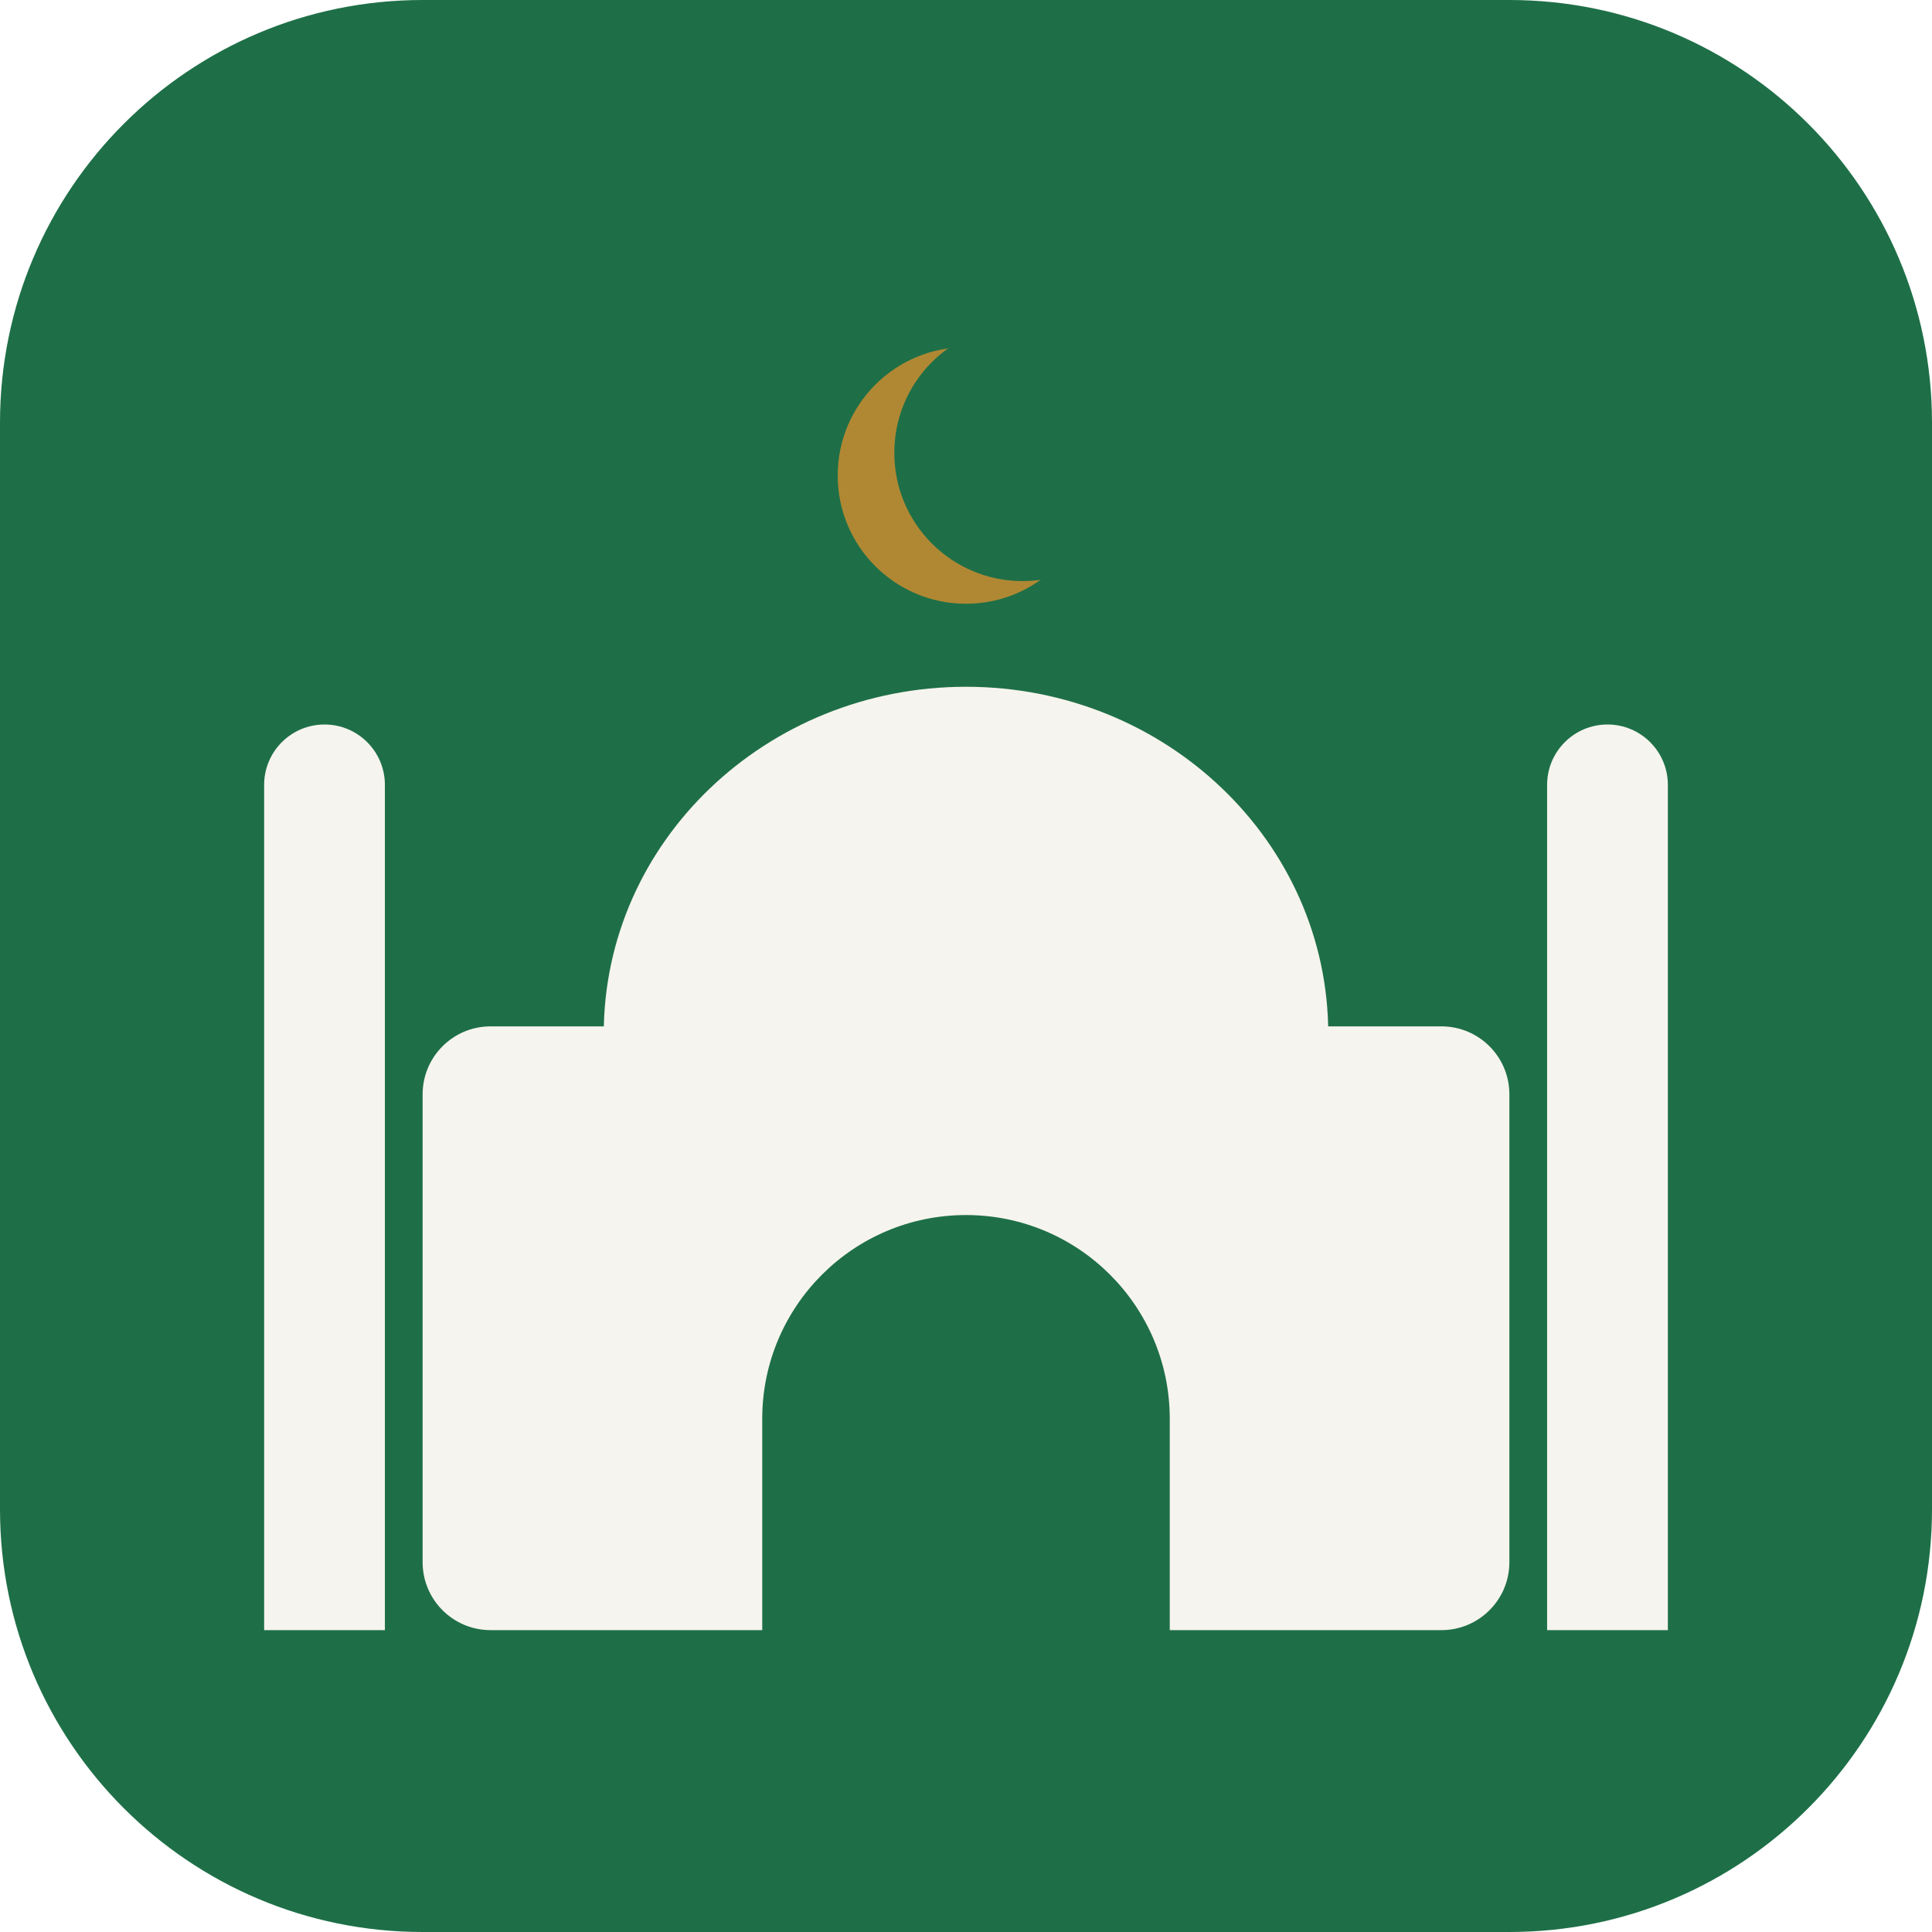
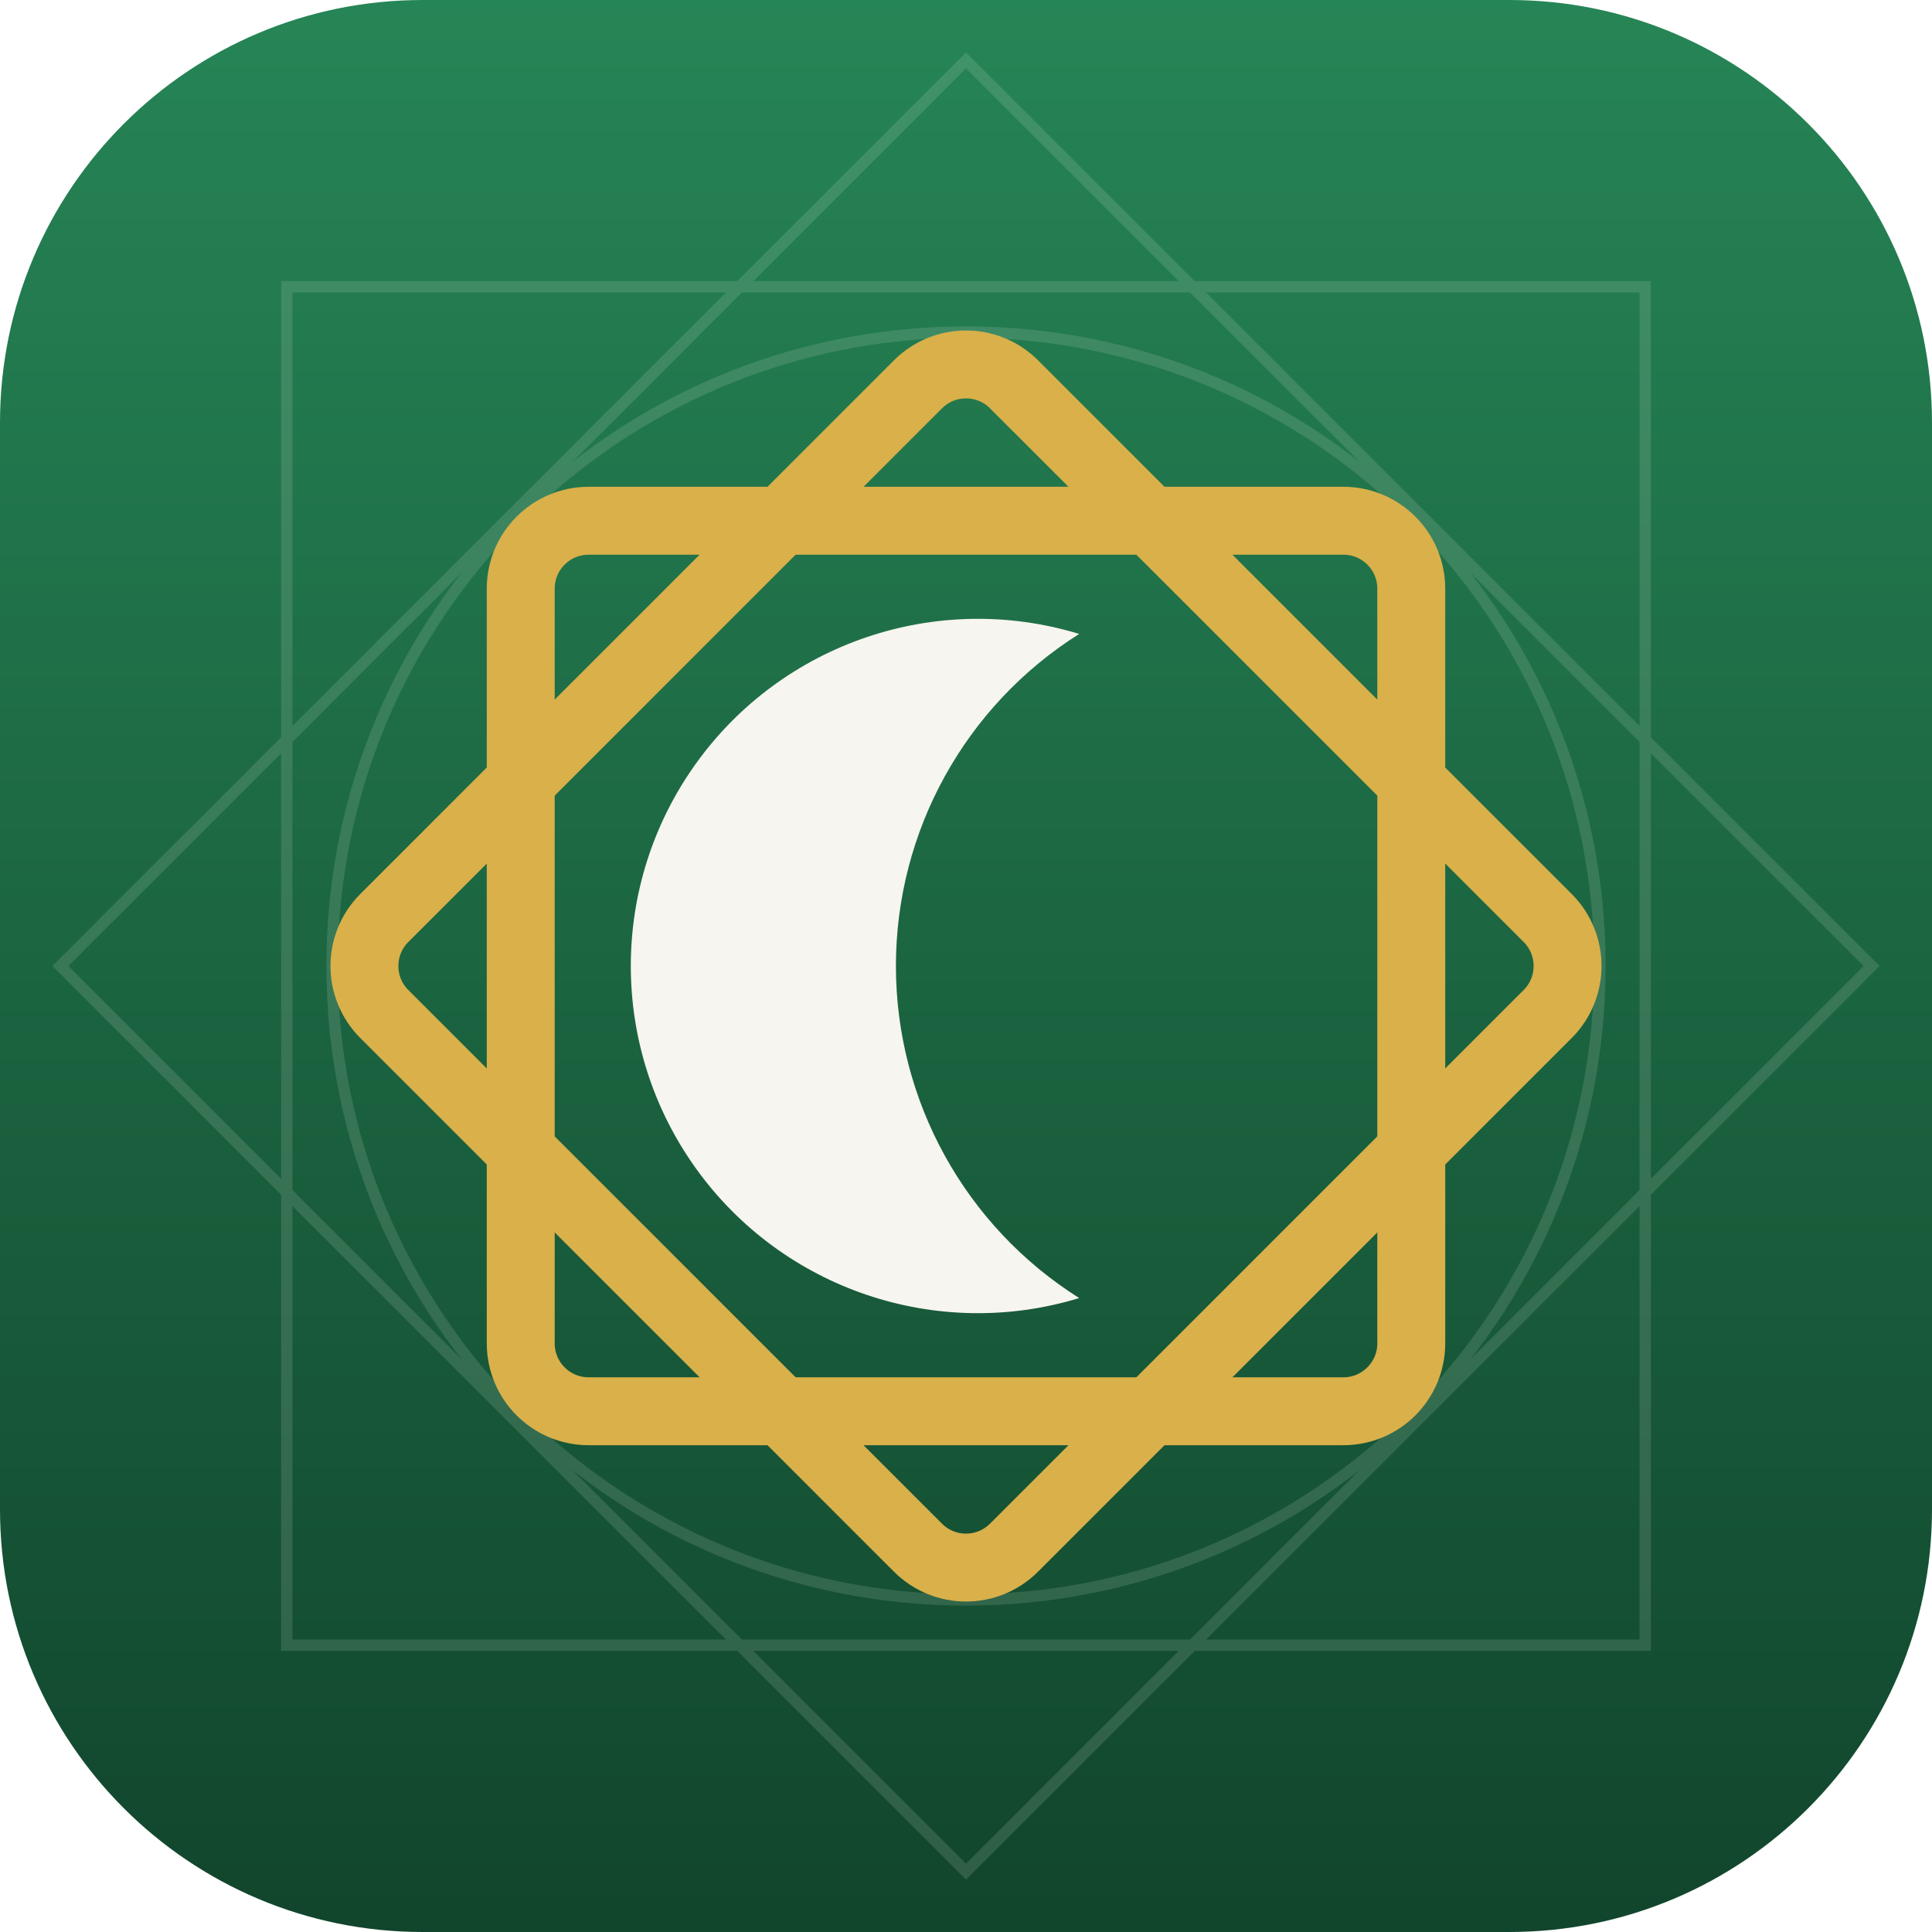
<svg xmlns="http://www.w3.org/2000/svg" viewBox="0 0 512 512" role="img" aria-label="سُنّتي">
-   <rect width="512" height="512" rx="112" fill="#1e6f47" />
-   <g fill="#f6f4ee">
-     <path d="M70 208a16 16 0 0 1 32 0v224H70Z" />
-     <path d="M410 208a16 16 0 0 1 32 0v224h-32Z" />
-     <rect x="112" y="272" width="288" height="160" rx="18" />
-     <path d="M160 274a96 92 0 0 1 192 0Z" />
+   <defs>
+     <linearGradient id="field" x1="0" y1="0" x2="0" y2="1">
+       <stop offset="0" stop-color="#26855699" />
+       <stop offset="0" stop-color="#268556" />
+       <stop offset="1" stop-color="#11452c" />
+     </linearGradient>
+   </defs>
+   <rect width="512" height="512" rx="112" fill="url(#field)" />
+   <g opacity=".13" fill="none" stroke="#f6f4ee" stroke-width="3">
+     <path d="M256 16 496 256 256 496 16 256Z" />
+     <path d="M76 76h360v360H76Z" />
+     <circle cx="256" cy="256" r="168" />
  </g>
-   <path d="M202 438v-62a54 54 0 0 1 108 0v62Z" fill="#1e6f47" />
-   <path d="M256 92a34 34 0 1 0 0 68 34 34 0 0 0 0-68Z" fill="#b08833" />
-   <path d="M271 86a34 34 0 1 0 0 68 34 34 0 0 0 0-68Z" fill="#1e6f47" />
+   <g fill="none" stroke="#d9b04a" stroke-width="18" stroke-linejoin="round">
+     <rect x="138" y="138" width="236" height="236" rx="18" />
+     <rect x="138" y="138" width="236" height="236" rx="18" transform="rotate(45 256 256)" />
+   </g>
+   <path d="M286 168a92 92 0 1 0 0 176 104 104 0 0 1 0-176Z" fill="#f7f5ef" />
</svg>
